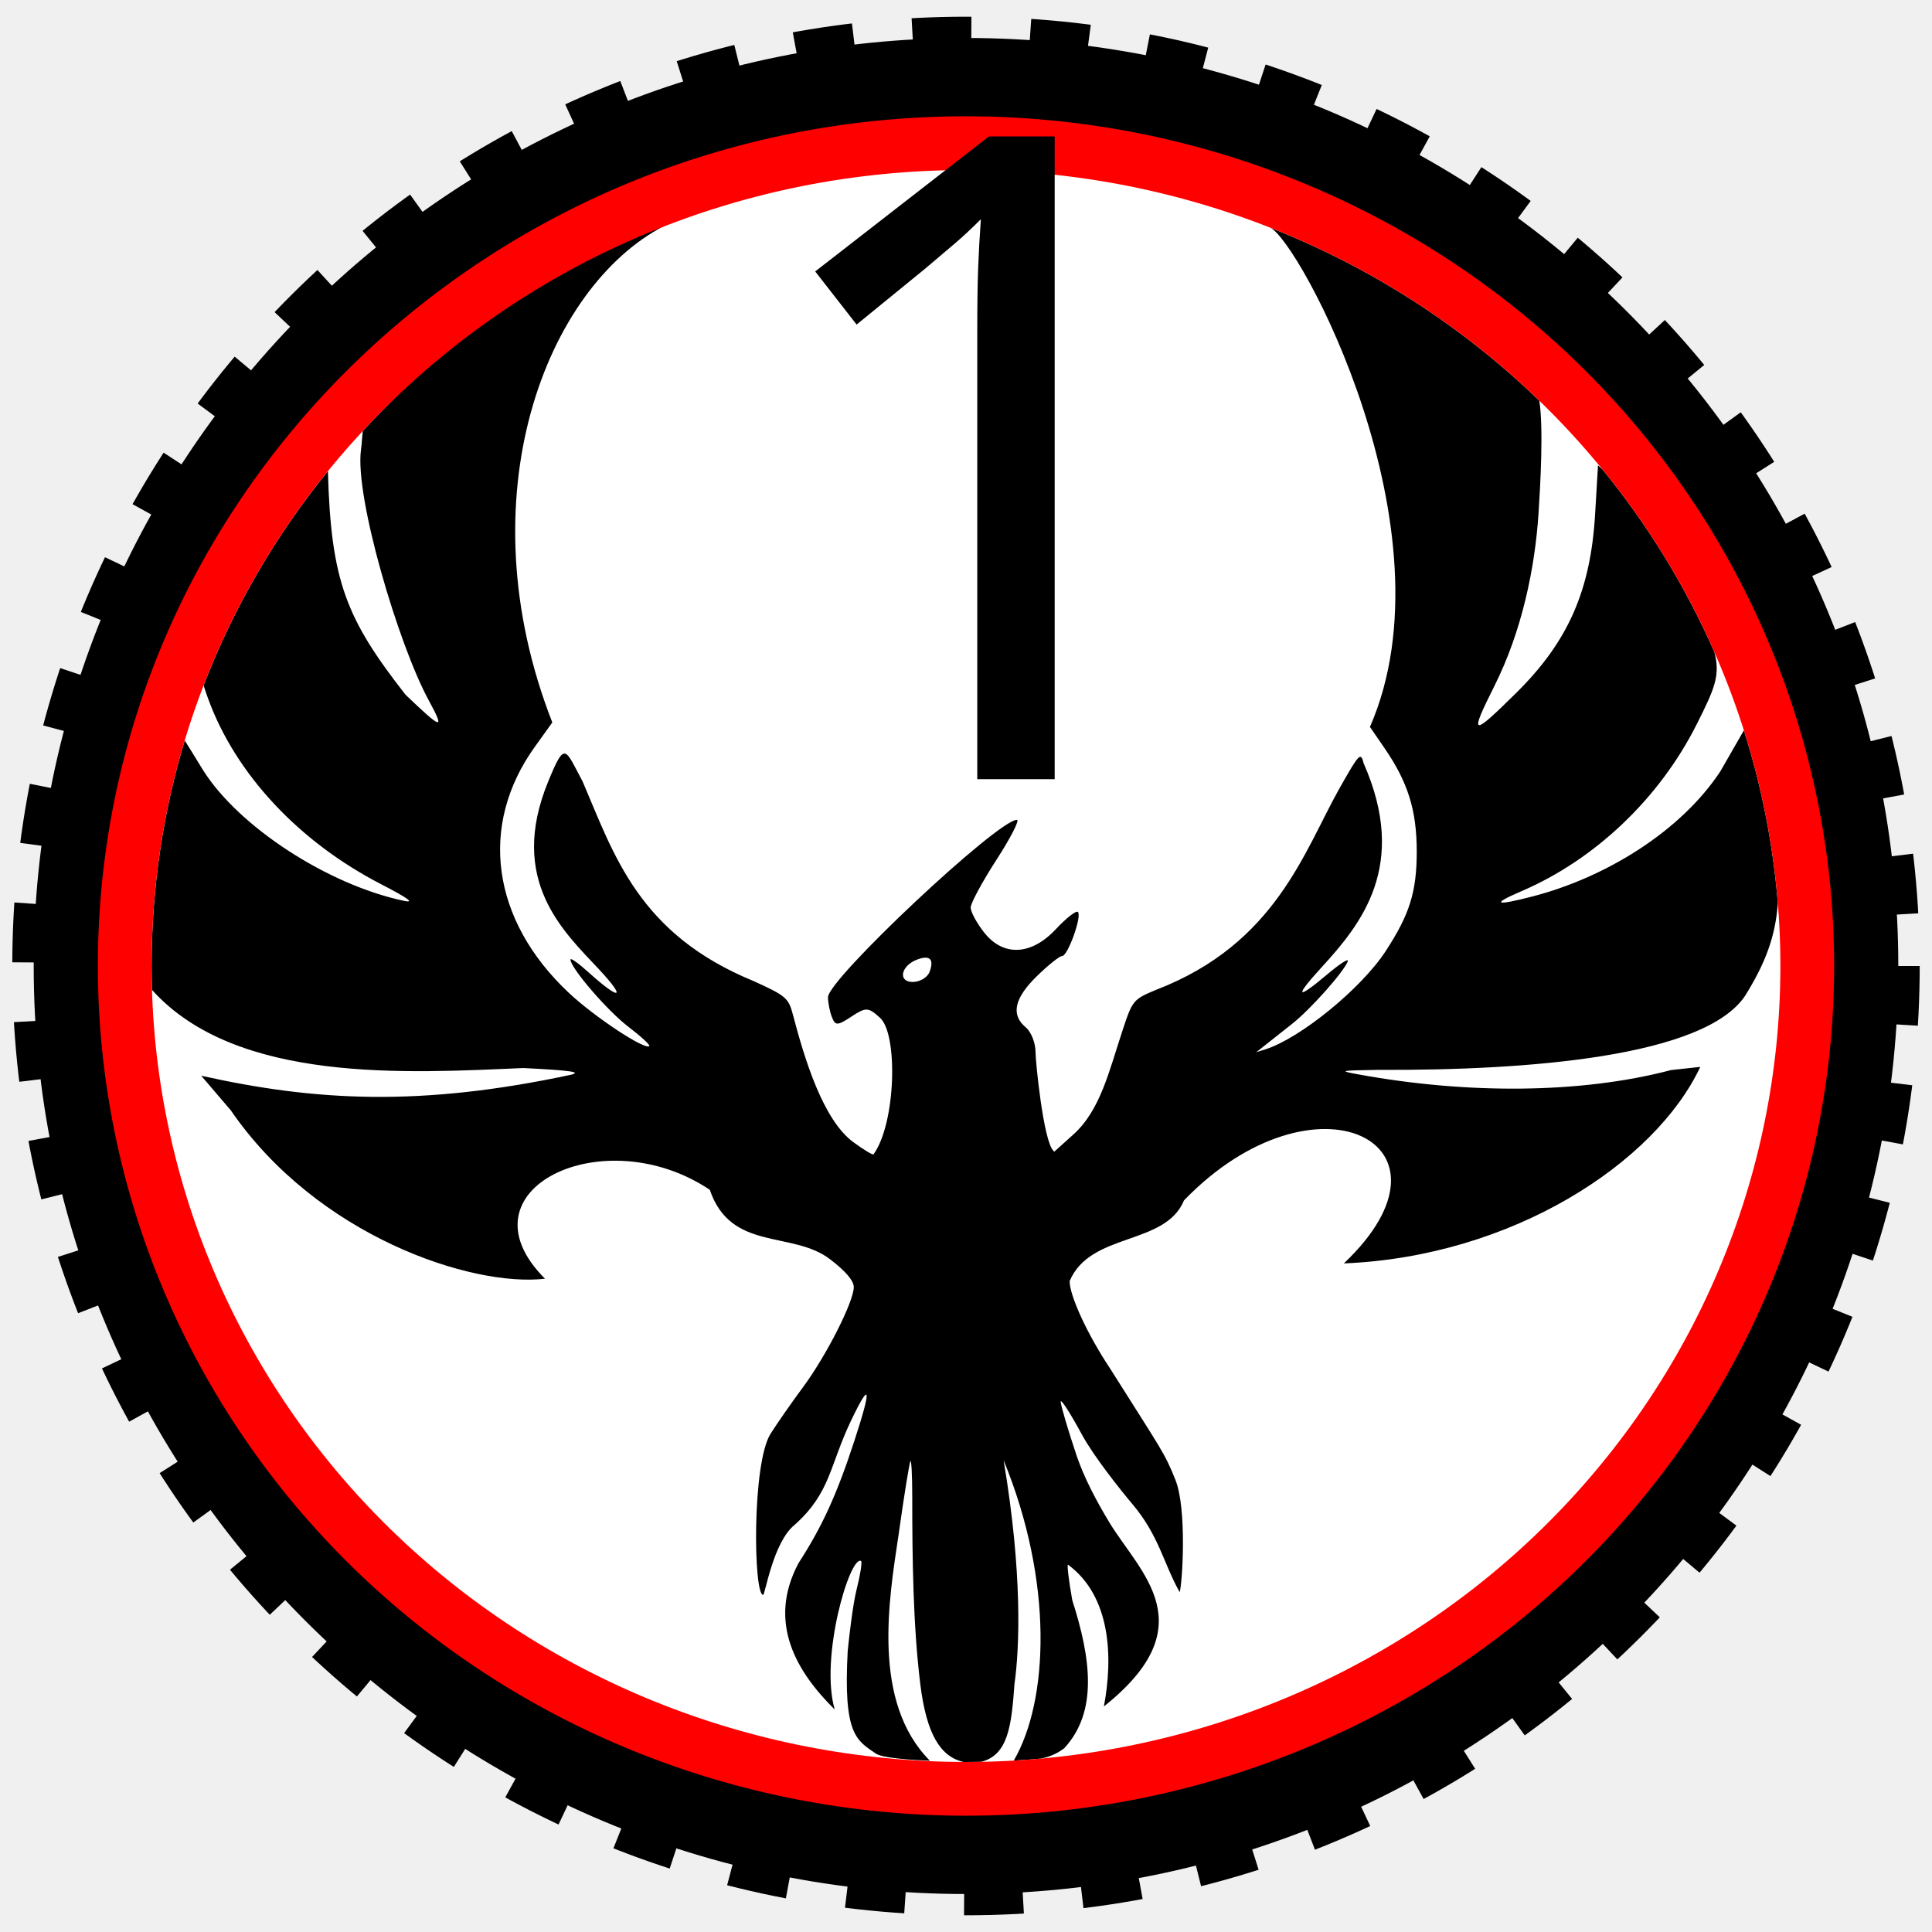
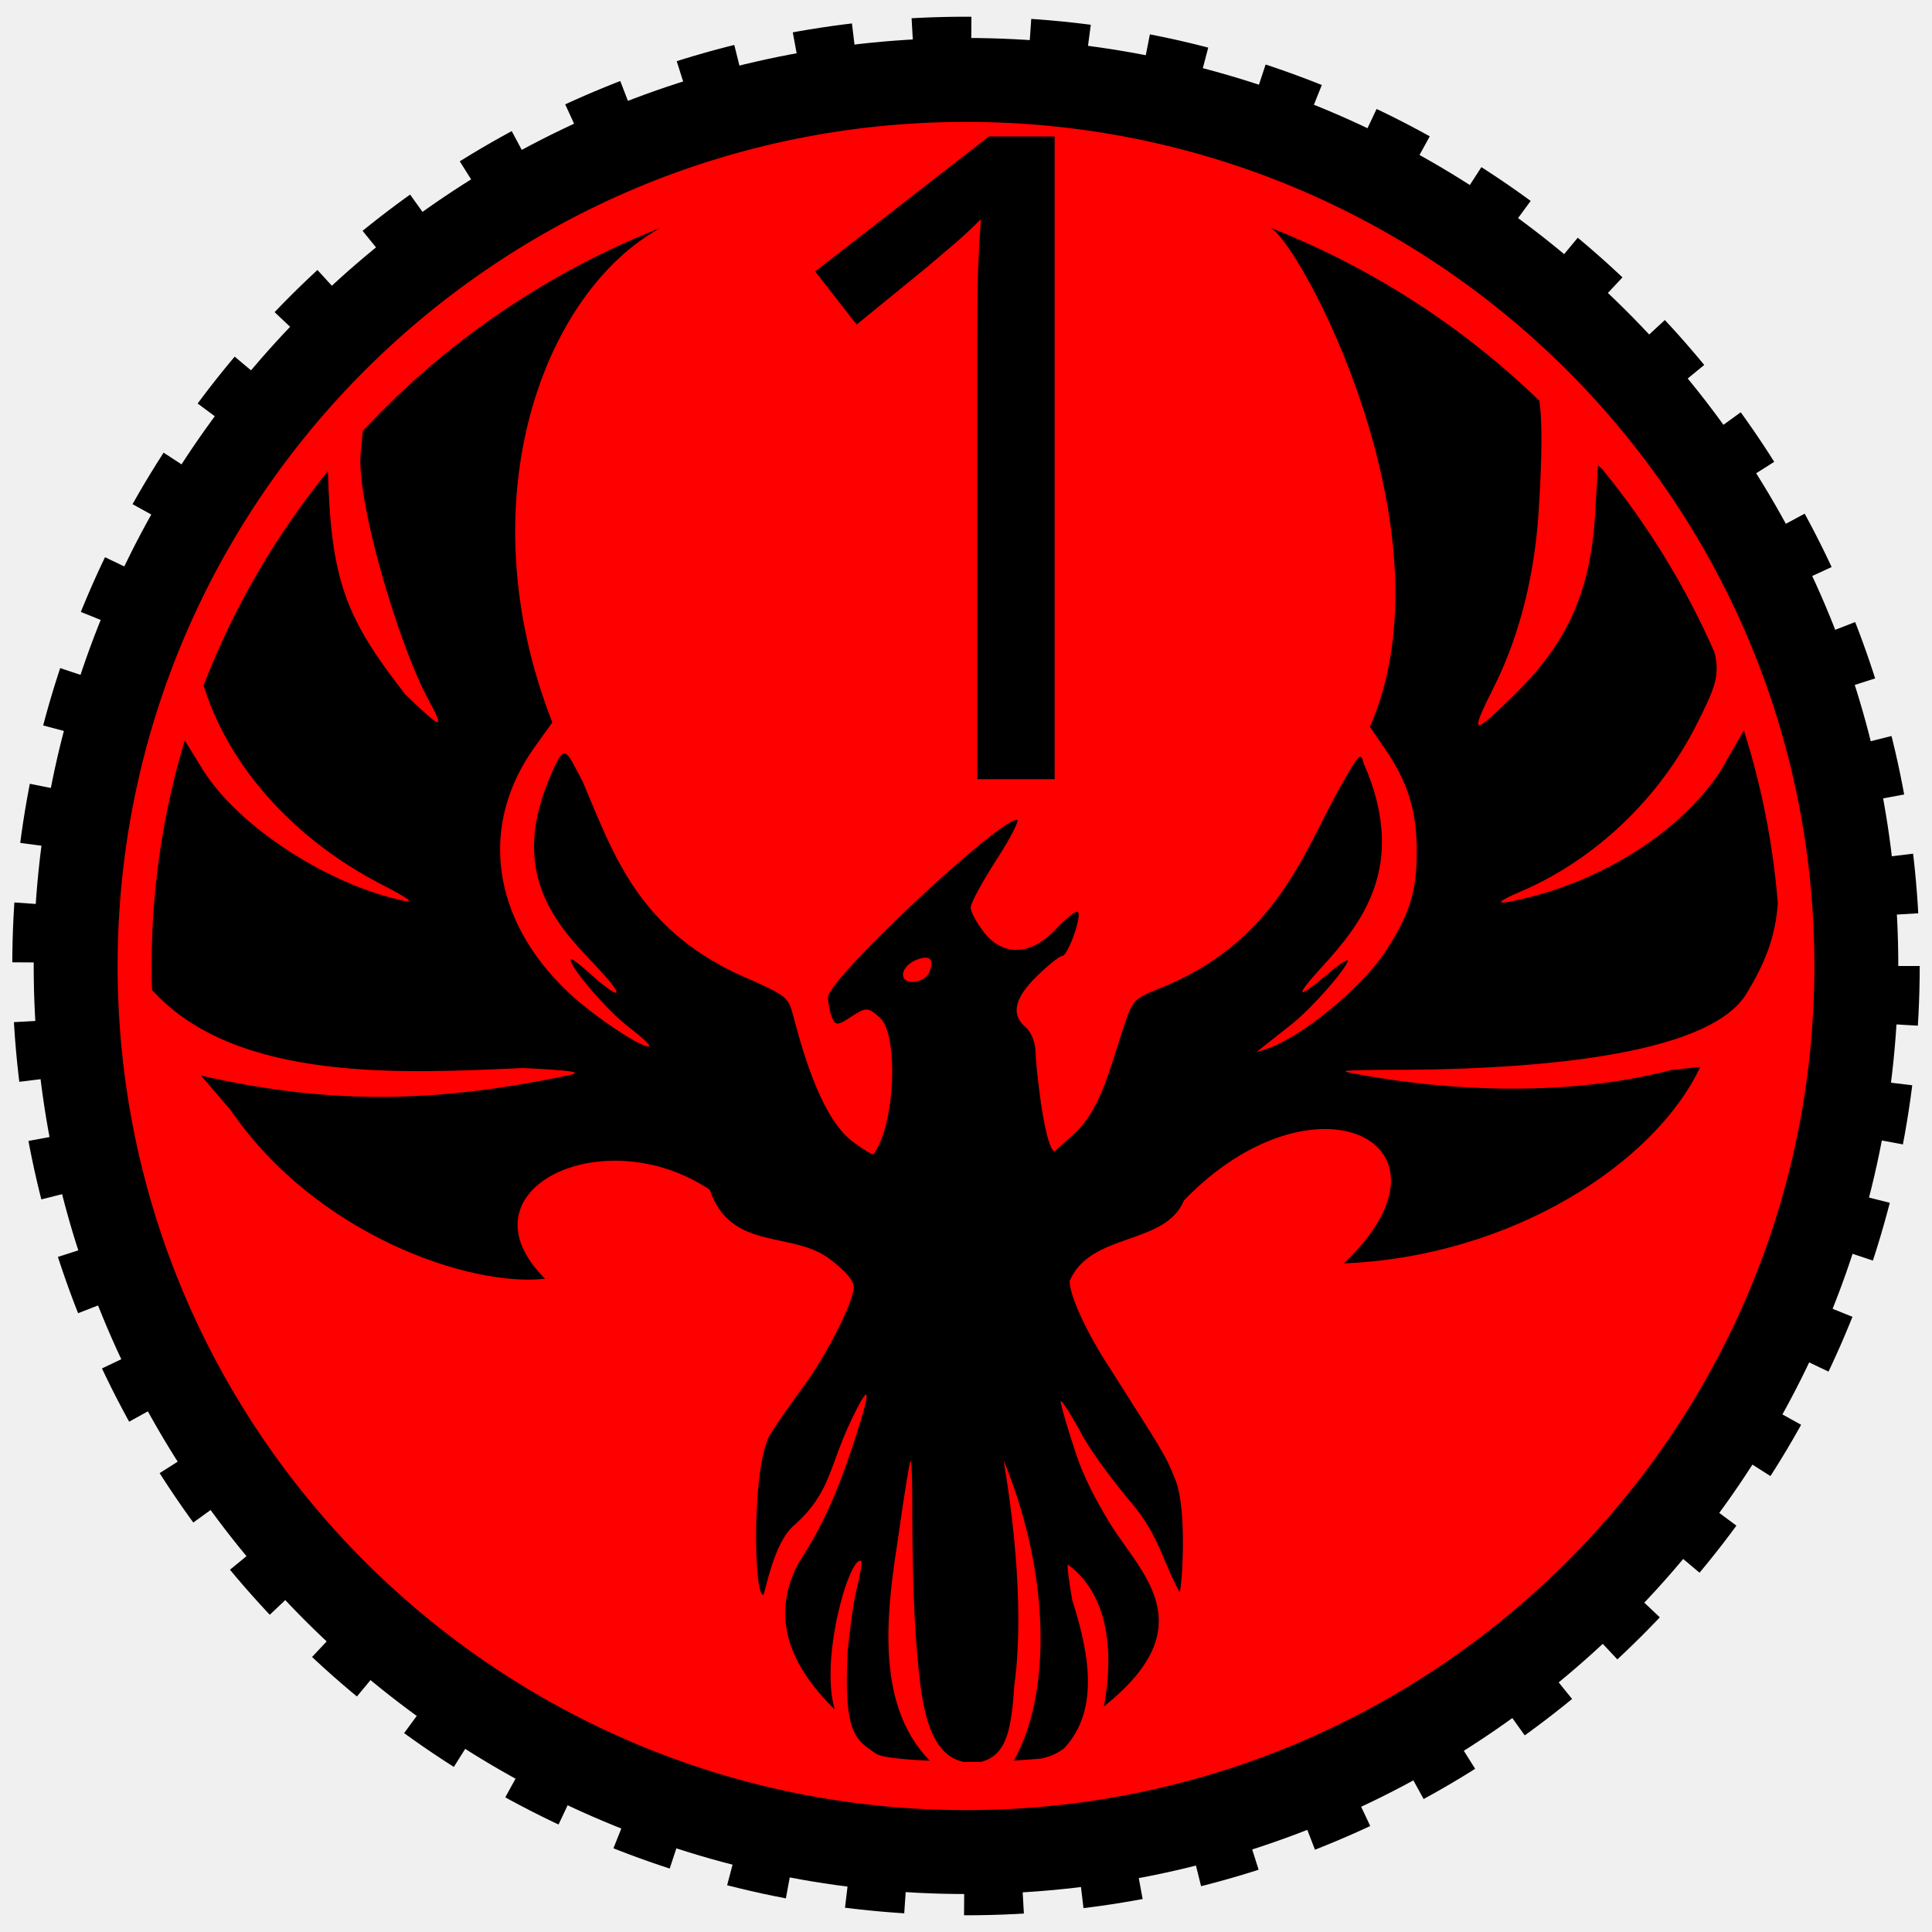
<svg xmlns="http://www.w3.org/2000/svg" viewBox="0 0 915.652 915.652" version="1.1" id="svg4">
  <defs id="defs8" />
-   <ellipse style="opacity:1;vector-effect:none;fill:#ffffff;fill-opacity:1;stroke:#000000;stroke-width:27.507;stroke-linecap:butt;stroke-linejoin:miter;stroke-miterlimit:4;stroke-dasharray:27.507, 27.507;stroke-dashoffset:0;stroke-opacity:1" id="path831-3" cx="457.824" cy="457.826" rx="438.252" ry="436.15" />
-   <ellipse style="opacity:1;vector-effect:none;fill:#ffffff;fill-opacity:1;stroke:#000000;stroke-width:39.772;stroke-linecap:butt;stroke-linejoin:miter;stroke-miterlimit:4;stroke-dasharray:none;stroke-dashoffset:0;stroke-opacity:1" id="path831" cx="457.826" cy="457.826" rx="421.967" ry="419.943" />
-   <path style="fill:#000000;fill-opacity:1;stroke:none;stroke-width:2.131" d="m 601.957,107.883 c 13.477,5.788 88.074,143.336 47.314,236.639 l 6.951,10.107 c 11.044,16.052 15.227,29.474 15.229,48.873 10e-4,19.169 -3.326,29.831 -14.781,47.357 -11.58,17.718 -40.472,41.273 -57.023,46.488 l -4.264,1.34 4.264,-3.371 c 2.344,-1.854 8.098,-6.404 12.787,-10.111 8.801,-6.958 24.777,-24.959 26.357,-29.699 0.493,-1.479 -3.858,1.318 -9.67,6.219 -14.795,12.476 -15.914,11.092 -2.701,-3.344 18.792,-20.531 41.199,-48.229 19.871,-96.613 -1.374,-5.475 -2.059,-4.774 -11.373,11.717 -16.846,29.828 -30.114,73.724 -86.916,95.598 -10.811,4.481 -11.271,5.024 -15.797,18.682 -6.517,19.669 -10.604,38.33 -23.549,49.969 l -9.008,8.102 c -0.168,-0.177 -0.294,-0.32 -0.471,-0.504 -4.702,-4.908 -8.396,-42.249 -8.396,-46.676 0,-4.35 -2.076,-9.63 -4.611,-11.734 -7.172,-5.952 -5.496,-13.78 5.193,-24.23 5.393,-5.273 10.794,-9.582 11.998,-9.582 2.722,0 9.507,-18.898 7.504,-20.9 -0.803,-0.803 -5.514,2.876 -10.469,8.18 -11.647,12.468 -24.916,13.07 -33.982,1.543 -3.504,-4.455 -6.373,-9.771 -6.373,-11.816 0,-2.046 5.503,-12.235 12.229,-22.641 6.726,-10.406 11.084,-18.92 9.684,-18.92 -9.088,0 -89.537,75.535 -89.537,84.068 0,2.515 0.82,6.71 1.822,9.32 1.634,4.259 2.588,4.243 9.299,-0.154 6.912,-4.529 7.94,-4.484 13.549,0.592 8.616,7.797 7.524,50.052 -3.092,64.707 -0.349,0.434 -4.661,-2.172 -9.582,-5.791 -14.34,-10.546 -23.077,-39.299 -28.604,-60.357 -2.09,-7.965 -3.318,-9.015 -18.666,-15.984 -54.502,-22.322 -66.106,-59.762 -80.997,-94.534 -8.397,-15.715 -8.321,-19.545 -16.305,-0.105 -19.373,47.073 7.507,71.356 23.993,89.02 13.345,14.299 10.158,15.098 -5.129,1.287 -4.585,-4.142 -8.338,-6.788 -8.338,-5.879 0,3.966 17.494,24.295 27.416,31.861 5.97,4.553 10.451,8.679 9.961,9.17 -2.032,2.032 -25.968,-13.791 -38.139,-25.213 -36.671,-34.414 -42.893,-79.349 -16.146,-116.594 l 8.305,-11.578 c -41.792,-106.777 -3.115,-206.275 53.105,-235.38 -56.971,12.136 -113.766,65.86 -142.921,97.25 -0.355,2.984 -0.448,5.872 -0.863,8.895 -3.057,22.224 17.728,92.204 31.996,118.541 7.923,14.624 6.657,14.335 -10.936,-2.494 -27.997,-35.901 -35.321,-53.548 -36.727,-105.914 -24.693,30.388 -44.69,64.585 -58.922,101.547 0.553,1.804 1.237,3.81 2.133,6.27 12.989,35.682 42.906,67.777 81.998,87.959 12.741,6.578 16.066,8.989 10.885,7.896 -36.069,-7.609 -78.246,-35.013 -95.207,-61.859 -1.995,-3.157 -5.802,-9.538 -8.758,-14.146 -10.209,33.885 -15.689,69.753 -15.689,106.875 0,3.78 0.066,7.553 0.182,11.32 40.041,44.527 121.165,39.397 175.951,37.033 22.674,1.128 28.047,1.904 22.379,3.238 -71.417,15.233 -121.159,12.406 -175.016,0.4 l 14.012,16.381 c 40.92,59.656 114.198,83.903 148.934,79.834 -42.247,-42.184 27.733,-75.897 78.098,-42.145 10.015,29.445 39.108,19.18 57.051,32.949 7.385,5.667 11.189,10.148 11.189,13.182 0,6.86 -13.028,32.532 -24.064,47.422 -5.343,7.209 -12.257,17.134 -15.367,22.061 -8.873,14.055 -8.146,76.375 -3.529,76.375 0.949,0 4.734,-25.198 15.076,-33.313 17.022,-15.363 16.242,-27.688 26.69,-49.487 9.191,-19.178 9.729,-15.411 1.42,9.961 -8.34,25.466 -15.185,40.437 -26.432,57.822 -15.066,28.366 -0.594,51.815 17.176,69.342 -7.195,-24.676 7.191,-73.148 12.494,-70.404 0.57,0.57 -0.384,6.656 -2.123,13.525 -1.739,6.87 -3.447,21.469 -4.215,29.088 -2.148,39.639 4.037,42.355 13.494,48.779 3.974,2.585 25.459,3.285 25.459,3.285 -27.682,-27.879 -19.462,-76.302 -14.857,-107.023 2.638,-18.755 5.176,-34.498 5.641,-34.986 0.464,-0.488 0.846,6.888 0.846,16.396 0,29.958 0.403,61.428 3.795,89.145 2.951,24.112 9.651,34.503 20.43,37.053 0.419,10e-4 0.838,0.008 1.258,0.008 2.407,0 4.811,-0.03 7.213,-0.074 12.763,-3.255 14.341,-17.102 15.75,-36.828 2.44,-17.159 3.861,-52.47 -5.141,-106.105 23.654,57.59 21.393,113.854 4.812,142.354 4.306,-0.247 8.601,-0.566 12.885,-0.953 10e-4,-2.5e-4 0.003,2.6e-4 0.004,0 3.922,-0.812 7.482,-2.19 11.035,-4.916 16.003,-17.334 12.68,-42.454 3.797,-70.189 -1.566,-8.791 -2.497,-16.372 -2.072,-16.846 20.506,15.023 21.433,44.222 17.066,67.234 48.432,-38.547 17.119,-63.252 2.574,-87.236 -6.408,-10.619 -11.983,-21.282 -15.5,-31.621 -4.167,-12.456 -7.563,-23.966 -7.547,-25.576 0.017,-1.61 4.572,5.456 10.123,15.701 5.551,10.245 18.306,26.25 23.738,32.674 12.779,15.112 14.747,28.015 22.521,41.898 1.27,-3.809 3.549,-39.557 -2.035,-53.268 -5.138,-12.879 -6.261,-13.623 -31.086,-52.961 -10.596,-15.959 -19.027,-34.206 -19.027,-41.184 9.784,-23.347 45.321,-16.656 54.201,-38.264 62.025,-64.214 136.004,-27.21 75.77,29.869 79.69,-3.254 147.459,-47.509 168.926,-93.143 l -13.852,1.508 c -42.905,11.313 -96.763,11.391 -147.58,2.158 -10.178,-1.845 -9.795,-1.944 8.525,-2.252 71.816,0.357 155.14,-6.265 174.248,-35.26 9.405,-15.194 14.266,-27.731 15.41,-43.727 -2.262,-27.958 -7.693,-55.421 -16.096,-81.918 l -11.182,19.475 c -18.799,28.448 -54.288,50.242 -88.961,59.227 -17.875,4.632 -19.745,3.736 -5.221,-2.498 34.939,-14.997 65.452,-44.094 83.086,-79.23 8.283,-16.505 11.231,-22.976 8.324,-34.016 -13.565,-30.906 -31.365,-60.055 -53.045,-86.6 -0.705,-0.661 -1.414,-1.316 -2.133,-1.957 l -1.383,23.277 c -2.144,36.125 -12.837,60.323 -37.363,84.555 -21.351,21.094 -22.4,20.753 -10.311,-3.363 12.862,-25.658 19.196,-55.484 20.896,-82.121 0.804,-12.594 2.376,-39.725 0.365,-52.953 -36.858,-35.716 -80.333,-63.454 -127.607,-82.055 z m -163.533,345.998 c 3.076,-0.105 3.86,2.231 2.115,6.777 -1.001,2.609 -4.585,4.74 -7.967,4.74 -7.116,0 -5.659,-7.647 2.02,-10.594 1.526,-0.586 2.807,-0.889 3.832,-0.924 z" id="path861" />
-   <path style="color:#000000;font-style:normal;font-variant:normal;font-weight:normal;font-stretch:normal;font-size:medium;line-height:normal;font-family:sans-serif;font-variant-ligatures:normal;font-variant-position:normal;font-variant-caps:normal;font-variant-numeric:normal;font-variant-alternates:normal;font-feature-settings:normal;text-indent:0;text-align:start;text-decoration:none;text-decoration-line:none;text-decoration-style:solid;text-decoration-color:#000000;letter-spacing:normal;word-spacing:normal;text-transform:none;writing-mode:lr-tb;direction:ltr;text-orientation:mixed;dominant-baseline:auto;baseline-shift:baseline;text-anchor:start;white-space:normal;shape-padding:0;clip-rule:nonzero;display:inline;overflow:visible;visibility:visible;opacity:1;isolation:auto;mix-blend-mode:normal;color-interpolation:sRGB;color-interpolation-filters:linearRGB;solid-color:#000000;solid-opacity:1;vector-effect:none;fill:#ff0000;fill-opacity:1;fill-rule:nonzero;stroke:none;stroke-width:25.472;stroke-linecap:butt;stroke-linejoin:miter;stroke-miterlimit:4;stroke-dasharray:none;stroke-dashoffset:0;stroke-opacity:1;color-rendering:auto;image-rendering:auto;shape-rendering:auto;text-rendering:auto;enable-background:accumulate" d="M 457.826,55.115 C 230.895,55.115 46.385,235.411 46.385,457.826 c 0,106.876 43.427,209.367 120.609,284.859 77.183,75.493 181.79,117.852 290.832,117.852 109.042,0 213.65,-42.359 290.832,-117.852 77.183,-75.493 120.609,-177.983 120.609,-284.859 0,-106.876 -43.427,-209.367 -120.609,-284.859 C 671.476,97.474 566.869,55.115 457.826,55.115 Z m 0,25.471 c 102.444,-1e-5 200.66,39.813 273.022,110.59 72.361,70.777 112.947,166.671 112.947,266.65 0,99.98 -40.586,195.874 -112.947,266.65 -72.361,70.777 -170.577,110.59 -273.022,110.59 -102.444,0 -200.66,-39.813 -273.022,-110.59 C 112.444,653.7 71.857,557.806 71.857,457.826 71.857,249.486 244.36,80.586 457.826,80.586 Z" id="path1453-3" />
+   <circle style="opacity:1;vector-effect:none;fill:#ff0000;fill-opacity:1;stroke:none;stroke-width:27.507;stroke-linecap:butt;stroke-linejoin:miter;stroke-miterlimit:4;stroke-dasharray:27.507, 27.507;stroke-dashoffset:0;stroke-opacity:1" id="path853" cx="457.826" cy="457.826" r="403.508" />
+   <ellipse style="opacity:1;vector-effect:none;fill:none;fill-opacity:1;stroke:#000000;stroke-width:27.507;stroke-linecap:butt;stroke-linejoin:miter;stroke-miterlimit:4;stroke-dasharray:27.507, 27.507;stroke-dashoffset:0;stroke-opacity:1" id="path831-3" cx="457.824" cy="457.826" rx="438.252" ry="436.15" />
+   <ellipse style="opacity:1;vector-effect:none;fill:none;fill-opacity:1;stroke:#000000;stroke-width:39.772;stroke-linecap:butt;stroke-linejoin:miter;stroke-miterlimit:4;stroke-dasharray:none;stroke-dashoffset:0;stroke-opacity:1" id="path831" cx="457.826" cy="457.826" rx="421.967" ry="419.943" />
+   <path style="fill:#000000;fill-opacity:1;stroke:none;stroke-width:2.131" d="M 601.957 107.883 C 615.434 113.671 690.031 251.219 649.271 344.521 L 656.223 354.629 C 667.267 370.681 671.45 384.103 671.451 403.502 C 671.452 422.671 668.125 433.332 656.67 450.859 C 645.09 468.577 616.198 492.133 599.646 497.348 L 595.383 498.688 L 599.646 495.316 C 601.991 493.462 607.745 488.912 612.434 485.205 C 621.234 478.247 637.211 460.246 638.791 455.506 C 639.284 454.027 634.933 456.824 629.121 461.725 C 614.326 474.2 613.207 472.817 626.42 458.381 C 645.212 437.85 667.619 410.151 646.291 361.768 C 644.917 356.292 644.232 356.994 634.918 373.484 C 618.072 403.312 604.804 447.209 548.002 469.082 C 537.191 473.563 536.731 474.106 532.205 487.764 C 525.688 507.432 521.601 526.094 508.656 537.732 L 499.648 545.834 C 499.481 545.657 499.354 545.514 499.178 545.33 C 494.476 540.423 490.781 503.081 490.781 498.654 C 490.781 494.305 488.706 489.025 486.17 486.92 C 478.998 480.968 480.674 473.14 491.363 462.689 C 496.756 457.417 502.157 453.107 503.361 453.107 C 506.084 453.107 512.868 434.21 510.865 432.207 C 510.062 431.404 505.351 435.083 500.396 440.387 C 488.75 452.855 475.481 453.456 466.414 441.93 C 462.91 437.475 460.041 432.159 460.041 430.113 C 460.041 428.067 465.544 417.879 472.27 407.473 C 478.995 397.067 483.353 388.553 481.953 388.553 C 472.865 388.553 392.416 464.088 392.416 472.621 C 392.416 475.136 393.236 479.331 394.238 481.941 C 395.872 486.2 396.827 486.184 403.537 481.787 C 410.449 477.258 411.477 477.303 417.086 482.379 C 425.702 490.176 424.61 532.431 413.994 547.086 C 413.645 547.52 409.333 544.914 404.412 541.295 C 390.072 530.749 381.335 501.996 375.809 480.938 C 373.718 472.973 372.491 471.922 357.143 464.953 C 302.64 442.631 291.037 405.191 276.146 370.42 C 267.75 354.705 267.825 350.875 259.842 370.314 C 240.469 417.387 267.348 441.67 283.834 459.334 C 297.179 473.633 293.992 474.432 278.705 460.621 C 274.12 456.479 270.367 453.833 270.367 454.742 C 270.367 458.708 287.861 479.037 297.783 486.604 C 303.753 491.156 308.235 495.283 307.744 495.773 C 305.712 497.806 281.776 481.983 269.605 470.561 C 232.935 436.146 226.712 391.211 253.459 353.967 L 261.764 342.389 C 220.407 236.724 257.855 138.197 313.121 107.951 C 260.552 128.716 213.759 160.46 175.701 200.277 C 174.454 201.594 173.181 202.929 172.02 204.18 C 172.002 204.199 171.984 204.217 171.967 204.236 C 171.961 204.243 171.954 204.251 171.947 204.258 C 171.593 207.242 171.5 210.129 171.084 213.152 C 168.027 235.376 188.812 305.357 203.08 331.693 C 211.003 346.317 209.737 346.029 192.145 329.199 C 164.148 293.299 156.824 275.651 155.418 223.287 C 155.395 223.315 155.372 223.343 155.35 223.371 C 152.287 227.142 149.297 230.971 146.381 234.857 C 144.912 236.815 143.462 238.787 142.031 240.773 C 139.217 244.679 136.478 248.641 133.814 252.654 C 133.731 252.781 133.646 252.907 133.562 253.033 C 132.249 255.018 130.952 257.014 129.676 259.023 C 128.362 261.092 127.069 263.174 125.795 265.27 C 124.554 267.31 123.333 269.364 122.131 271.43 C 122.057 271.557 121.982 271.685 121.908 271.812 C 119.534 275.903 117.236 280.04 115.016 284.225 C 114.94 284.367 114.865 284.51 114.789 284.652 C 113.692 286.727 112.612 288.812 111.553 290.908 C 111.492 291.029 111.432 291.151 111.371 291.271 C 110.33 293.338 109.308 295.414 108.305 297.502 C 108.272 297.57 108.238 297.637 108.205 297.705 C 107.202 299.795 106.22 301.897 105.256 304.008 C 105.147 304.247 105.039 304.487 104.93 304.727 C 103 308.973 101.151 313.26 99.379 317.588 C 99.297 317.789 99.213 317.989 99.131 318.189 C 98.239 320.377 97.366 322.575 96.516 324.783 C 96.509 324.8 96.502 324.816 96.496 324.832 C 96.496 324.833 96.496 324.833 96.496 324.834 C 97.049 326.637 97.734 328.642 98.629 331.102 C 111.618 366.784 141.535 398.879 180.627 419.061 C 193.368 425.638 196.693 428.05 191.512 426.957 C 155.443 419.348 113.265 391.944 96.305 365.098 C 94.31 361.94 90.503 355.559 87.547 350.951 C 86.943 352.956 86.358 354.97 85.787 356.988 C 85.732 357.184 85.676 357.38 85.621 357.576 C 84.471 361.67 83.391 365.793 82.379 369.941 C 82.333 370.128 82.287 370.315 82.242 370.502 C 81.24 374.639 80.307 378.802 79.445 382.99 C 79.394 383.237 79.345 383.485 79.295 383.732 C 78.919 385.578 78.559 387.428 78.211 389.283 C 78.154 389.585 78.095 389.886 78.039 390.188 C 77.661 392.229 77.301 394.279 76.957 396.332 C 76.923 396.537 76.889 396.742 76.855 396.947 C 76.549 398.793 76.259 400.644 75.98 402.498 C 75.919 402.904 75.858 403.31 75.799 403.717 C 75.498 405.768 75.209 407.823 74.941 409.885 C 74.686 411.857 74.451 413.836 74.227 415.818 C 74.16 416.407 74.095 416.996 74.031 417.586 C 73.843 419.325 73.664 421.067 73.5 422.812 C 73.476 423.069 73.449 423.325 73.426 423.582 C 73.237 425.637 73.067 427.696 72.912 429.76 C 72.879 430.202 72.85 430.645 72.818 431.088 C 72.7 432.736 72.592 434.389 72.496 436.043 C 72.465 436.582 72.431 437.12 72.402 437.66 C 72.295 439.662 72.203 441.667 72.127 443.678 C 72.114 444.029 72.104 444.381 72.092 444.732 C 72.03 446.512 71.98 448.295 71.943 450.08 C 71.933 450.571 71.924 451.062 71.916 451.553 C 71.881 453.64 71.857 455.73 71.857 457.826 C 71.857 459.678 71.875 461.527 71.904 463.375 C 71.906 463.504 71.908 463.633 71.91 463.762 C 71.941 465.558 71.984 467.353 72.039 469.146 C 112.08 513.674 193.204 508.544 247.99 506.18 C 270.664 507.307 276.038 508.083 270.369 509.418 C 198.952 524.651 149.21 521.824 95.354 509.818 L 109.365 526.199 C 150.285 585.855 223.563 610.103 258.299 606.033 C 216.052 563.849 286.032 530.137 336.396 563.889 C 346.412 593.334 375.504 583.068 393.447 596.838 C 400.832 602.505 404.637 606.986 404.637 610.02 C 404.637 616.88 391.609 642.552 380.572 657.441 C 375.229 664.651 368.315 674.575 365.205 679.502 C 356.332 693.557 357.059 755.877 361.676 755.877 C 362.624 755.877 366.41 730.679 376.752 722.564 C 393.774 707.201 392.994 694.876 403.441 673.076 C 412.632 653.898 413.171 657.666 404.861 683.037 C 396.521 708.503 389.676 723.474 378.43 740.859 C 363.364 769.225 377.836 792.674 395.605 810.201 C 388.411 785.525 402.797 737.053 408.1 739.797 C 408.67 740.367 407.715 746.453 405.977 753.322 C 404.238 760.192 402.529 774.791 401.762 782.41 C 399.614 822.049 405.798 824.766 415.256 831.189 C 419.23 833.774 440.715 834.475 440.715 834.475 C 413.033 806.596 421.252 758.173 425.857 727.451 C 428.495 708.696 431.033 692.953 431.498 692.465 C 431.963 691.976 432.344 699.353 432.344 708.861 C 432.344 738.819 432.747 770.289 436.139 798.006 C 439.09 822.118 445.79 832.509 456.568 835.059 C 456.988 835.06 457.407 835.066 457.826 835.066 C 460.233 835.066 462.637 835.036 465.039 834.992 C 477.802 831.738 479.38 817.89 480.789 798.164 C 483.229 781.005 484.65 745.694 475.648 692.059 C 499.302 749.649 497.042 805.913 480.461 834.412 C 480.466 834.412 480.471 834.41 480.477 834.41 C 484.762 834.164 489.036 833.847 493.299 833.463 C 493.314 833.461 493.33 833.46 493.346 833.459 C 493.349 833.459 493.352 833.457 493.355 833.457 C 497.275 832.645 500.834 831.268 504.385 828.543 C 520.388 811.208 517.064 786.089 508.182 758.354 C 506.616 749.562 505.684 741.981 506.109 741.508 C 526.615 756.531 527.542 785.73 523.176 808.742 C 571.608 770.196 540.295 745.49 525.75 721.506 C 519.342 710.887 513.767 700.224 510.25 689.885 C 506.083 677.428 502.687 665.918 502.703 664.309 C 502.72 662.699 507.275 669.764 512.826 680.01 C 518.378 690.255 531.132 706.259 536.564 712.684 C 549.343 727.796 551.311 740.698 559.086 754.582 C 560.356 750.773 562.635 715.025 557.051 701.314 C 551.913 688.436 550.79 687.691 525.965 648.354 C 515.369 632.394 506.938 614.147 506.938 607.17 C 516.722 583.823 552.259 590.513 561.139 568.906 C 623.164 504.693 697.143 541.696 636.908 598.775 C 716.599 595.521 784.367 551.267 805.834 505.633 L 791.982 507.141 C 749.077 518.454 695.22 518.532 644.402 509.299 C 634.225 507.454 634.608 507.355 652.928 507.047 C 724.744 507.404 808.068 500.782 827.176 471.787 C 836.581 456.593 841.442 444.056 842.586 428.061 C 842.447 426.337 842.294 424.616 842.131 422.896 C 842.129 422.872 842.127 422.848 842.125 422.824 C 842.123 422.802 842.121 422.78 842.119 422.758 C 841.955 421.037 841.778 419.319 841.59 417.602 C 840.636 408.906 839.376 400.263 837.814 391.689 C 837.508 390.009 837.19 388.333 836.861 386.658 C 836.855 386.624 836.849 386.589 836.842 386.555 C 836.833 386.509 836.823 386.464 836.814 386.418 C 836.486 384.755 836.146 383.093 835.795 381.436 C 835.441 379.763 835.076 378.093 834.699 376.426 C 834.692 376.395 834.687 376.364 834.68 376.334 C 834.676 376.318 834.672 376.301 834.668 376.285 C 832.753 367.83 830.543 359.452 828.043 351.164 C 828.039 351.15 828.035 351.137 828.031 351.123 C 828.024 351.099 828.015 351.075 828.008 351.051 C 827.52 349.436 827.023 347.823 826.514 346.215 C 826.506 346.191 826.498 346.167 826.49 346.143 L 815.309 365.617 C 796.509 394.065 761.02 415.859 726.348 424.844 C 708.473 429.476 706.603 428.58 721.127 422.346 C 756.066 407.349 786.579 378.252 804.213 343.115 C 812.494 326.614 815.443 320.141 812.539 309.105 C 812.538 309.104 812.538 309.101 812.537 309.1 C 812.493 308.999 812.447 308.899 812.402 308.799 C 811.674 307.143 810.931 305.493 810.178 303.848 C 810.005 303.47 809.83 303.092 809.656 302.715 C 808.967 301.222 808.269 299.732 807.561 298.248 C 807.411 297.934 807.262 297.62 807.111 297.307 C 806.276 295.57 805.429 293.839 804.566 292.115 C 804.43 291.843 804.289 291.573 804.152 291.301 C 803.402 289.81 802.642 288.325 801.871 286.844 C 801.685 286.486 801.5 286.128 801.312 285.771 C 800.464 284.154 799.607 282.541 798.734 280.936 C 798.686 280.846 798.639 280.756 798.59 280.666 C 798.577 280.642 798.562 280.618 798.549 280.594 C 797.608 278.866 796.65 277.146 795.682 275.432 C 795.493 275.097 795.301 274.764 795.111 274.43 C 794.371 273.129 793.622 271.832 792.865 270.539 C 792.571 270.036 792.279 269.533 791.982 269.031 C 791.064 267.478 790.135 265.93 789.193 264.389 C 789.164 264.341 789.136 264.293 789.107 264.246 C 788.986 264.047 788.86 263.851 788.738 263.652 C 787.843 262.195 786.939 260.745 786.023 259.299 C 785.762 258.887 785.499 258.476 785.236 258.064 C 784.386 256.733 783.526 255.406 782.658 254.084 C 782.448 253.764 782.24 253.444 782.029 253.125 C 780.954 251.499 779.867 249.879 778.766 248.268 C 778.625 248.063 778.482 247.859 778.342 247.654 C 777.374 246.244 776.396 244.841 775.408 243.443 C 775.154 243.083 774.899 242.723 774.643 242.363 C 773.632 240.945 772.613 239.531 771.582 238.125 C 771.446 237.94 771.312 237.753 771.176 237.568 C 770.036 236.019 768.882 234.477 767.717 232.943 C 767.436 232.574 767.151 232.208 766.869 231.84 C 765.921 230.602 764.966 229.368 764.002 228.141 C 763.721 227.783 763.441 227.424 763.158 227.066 C 761.981 225.578 760.793 224.096 759.592 222.623 C 759.558 222.582 759.526 222.541 759.492 222.5 C 759.492 222.499 759.491 222.499 759.49 222.498 C 758.786 221.838 758.077 221.184 757.359 220.543 L 755.977 243.82 C 753.832 279.946 743.139 304.144 718.613 328.375 C 697.262 349.469 696.214 349.128 708.303 325.012 C 721.165 299.353 727.499 269.528 729.199 242.891 C 730.003 230.296 731.575 203.166 729.564 189.938 C 727.261 187.705 724.931 185.504 722.576 183.334 C 721.399 182.249 720.215 181.173 719.025 180.104 C 716.646 177.965 714.243 175.86 711.814 173.785 C 709.386 171.71 706.933 169.667 704.457 167.656 C 703.236 166.665 702.008 165.681 700.775 164.705 C 700.758 164.692 700.742 164.678 700.725 164.664 C 700.707 164.65 700.689 164.637 700.672 164.623 C 699.48 163.68 698.283 162.745 697.08 161.816 C 697.039 161.785 697 161.752 696.959 161.721 C 696.919 161.69 696.878 161.66 696.838 161.629 C 695.645 160.709 694.447 159.798 693.244 158.893 C 693.215 158.871 693.187 158.848 693.158 158.826 C 693.132 158.807 693.106 158.787 693.08 158.768 C 691.853 157.845 690.62 156.931 689.383 156.023 C 689.363 156.009 689.344 155.995 689.324 155.98 C 689.307 155.968 689.29 155.956 689.273 155.943 C 688.031 155.033 686.782 154.131 685.529 153.236 C 685.505 153.219 685.481 153.201 685.457 153.184 C 685.438 153.17 685.418 153.156 685.398 153.143 C 684.123 152.233 682.842 151.331 681.557 150.438 C 680.276 149.547 678.99 148.664 677.699 147.789 C 677.674 147.772 677.65 147.755 677.625 147.738 C 677.606 147.725 677.586 147.712 677.566 147.699 C 676.337 146.867 675.102 146.042 673.863 145.225 C 673.796 145.18 673.729 145.134 673.662 145.09 C 673.613 145.057 673.563 145.027 673.514 144.994 C 672.318 144.207 671.118 143.426 669.914 142.652 C 669.776 142.564 669.638 142.475 669.5 142.387 C 668.293 141.613 667.081 140.844 665.865 140.084 C 665.791 140.037 665.717 139.99 665.643 139.943 C 665.602 139.918 665.56 139.893 665.52 139.867 C 664.213 139.052 662.903 138.246 661.588 137.447 C 660.231 136.623 658.868 135.807 657.502 135 C 656.136 134.193 654.765 133.394 653.389 132.604 C 652.052 131.836 650.711 131.076 649.365 130.324 C 649.326 130.302 649.287 130.28 649.248 130.258 C 649.227 130.246 649.206 130.234 649.186 130.223 C 647.865 129.486 646.54 128.758 645.211 128.037 C 645.166 128.013 645.123 127.987 645.078 127.963 C 645.059 127.953 645.04 127.944 645.021 127.934 C 643.672 127.202 642.319 126.479 640.961 125.764 C 640.934 125.75 640.908 125.735 640.881 125.721 C 640.869 125.715 640.857 125.709 640.846 125.703 C 639.454 124.97 638.057 124.245 636.656 123.529 C 635.259 122.815 633.859 122.109 632.453 121.412 C 632.437 121.404 632.422 121.396 632.406 121.389 C 632.401 121.386 632.394 121.384 632.389 121.381 C 630.973 120.679 629.553 119.987 628.129 119.303 C 626.719 118.625 625.305 117.956 623.887 117.295 C 623.867 117.286 623.848 117.277 623.828 117.268 C 623.822 117.265 623.816 117.262 623.811 117.26 C 622.378 116.593 620.942 115.935 619.502 115.285 C 618.17 114.685 616.833 114.092 615.494 113.506 C 615.379 113.456 615.265 113.404 615.15 113.354 C 615.113 113.337 615.075 113.321 615.037 113.305 C 613.76 112.748 612.479 112.199 611.195 111.656 C 611.055 111.597 610.916 111.536 610.775 111.477 C 610.743 111.463 610.71 111.449 610.678 111.436 C 609.248 110.833 607.814 110.24 606.377 109.654 C 604.907 109.055 603.434 108.464 601.957 107.883 z M 438.424 453.881 C 441.5 453.776 442.284 456.112 440.539 460.658 C 439.538 463.267 435.954 465.398 432.572 465.398 C 425.456 465.398 426.913 457.751 434.592 454.805 C 436.118 454.219 437.398 453.916 438.424 453.881 z " id="path861" />
  <text xml:space="preserve" style="font-style:normal;font-weight:normal;font-size:192px;line-height:1.25;font-family:sans-serif;letter-spacing:0px;word-spacing:0px;fill:#000000;fill-opacity:1;stroke:none" x="348.386" y="369.289" id="text833">
    <tspan id="tspan831" x="348.386" y="369.289" style="font-style:normal;font-variant:normal;font-weight:normal;font-stretch:normal;font-size:426.667px;font-family:'Ubuntu Mono';-inkscape-font-specification:'Ubuntu Mono'">1</tspan>
  </text>
</svg>
